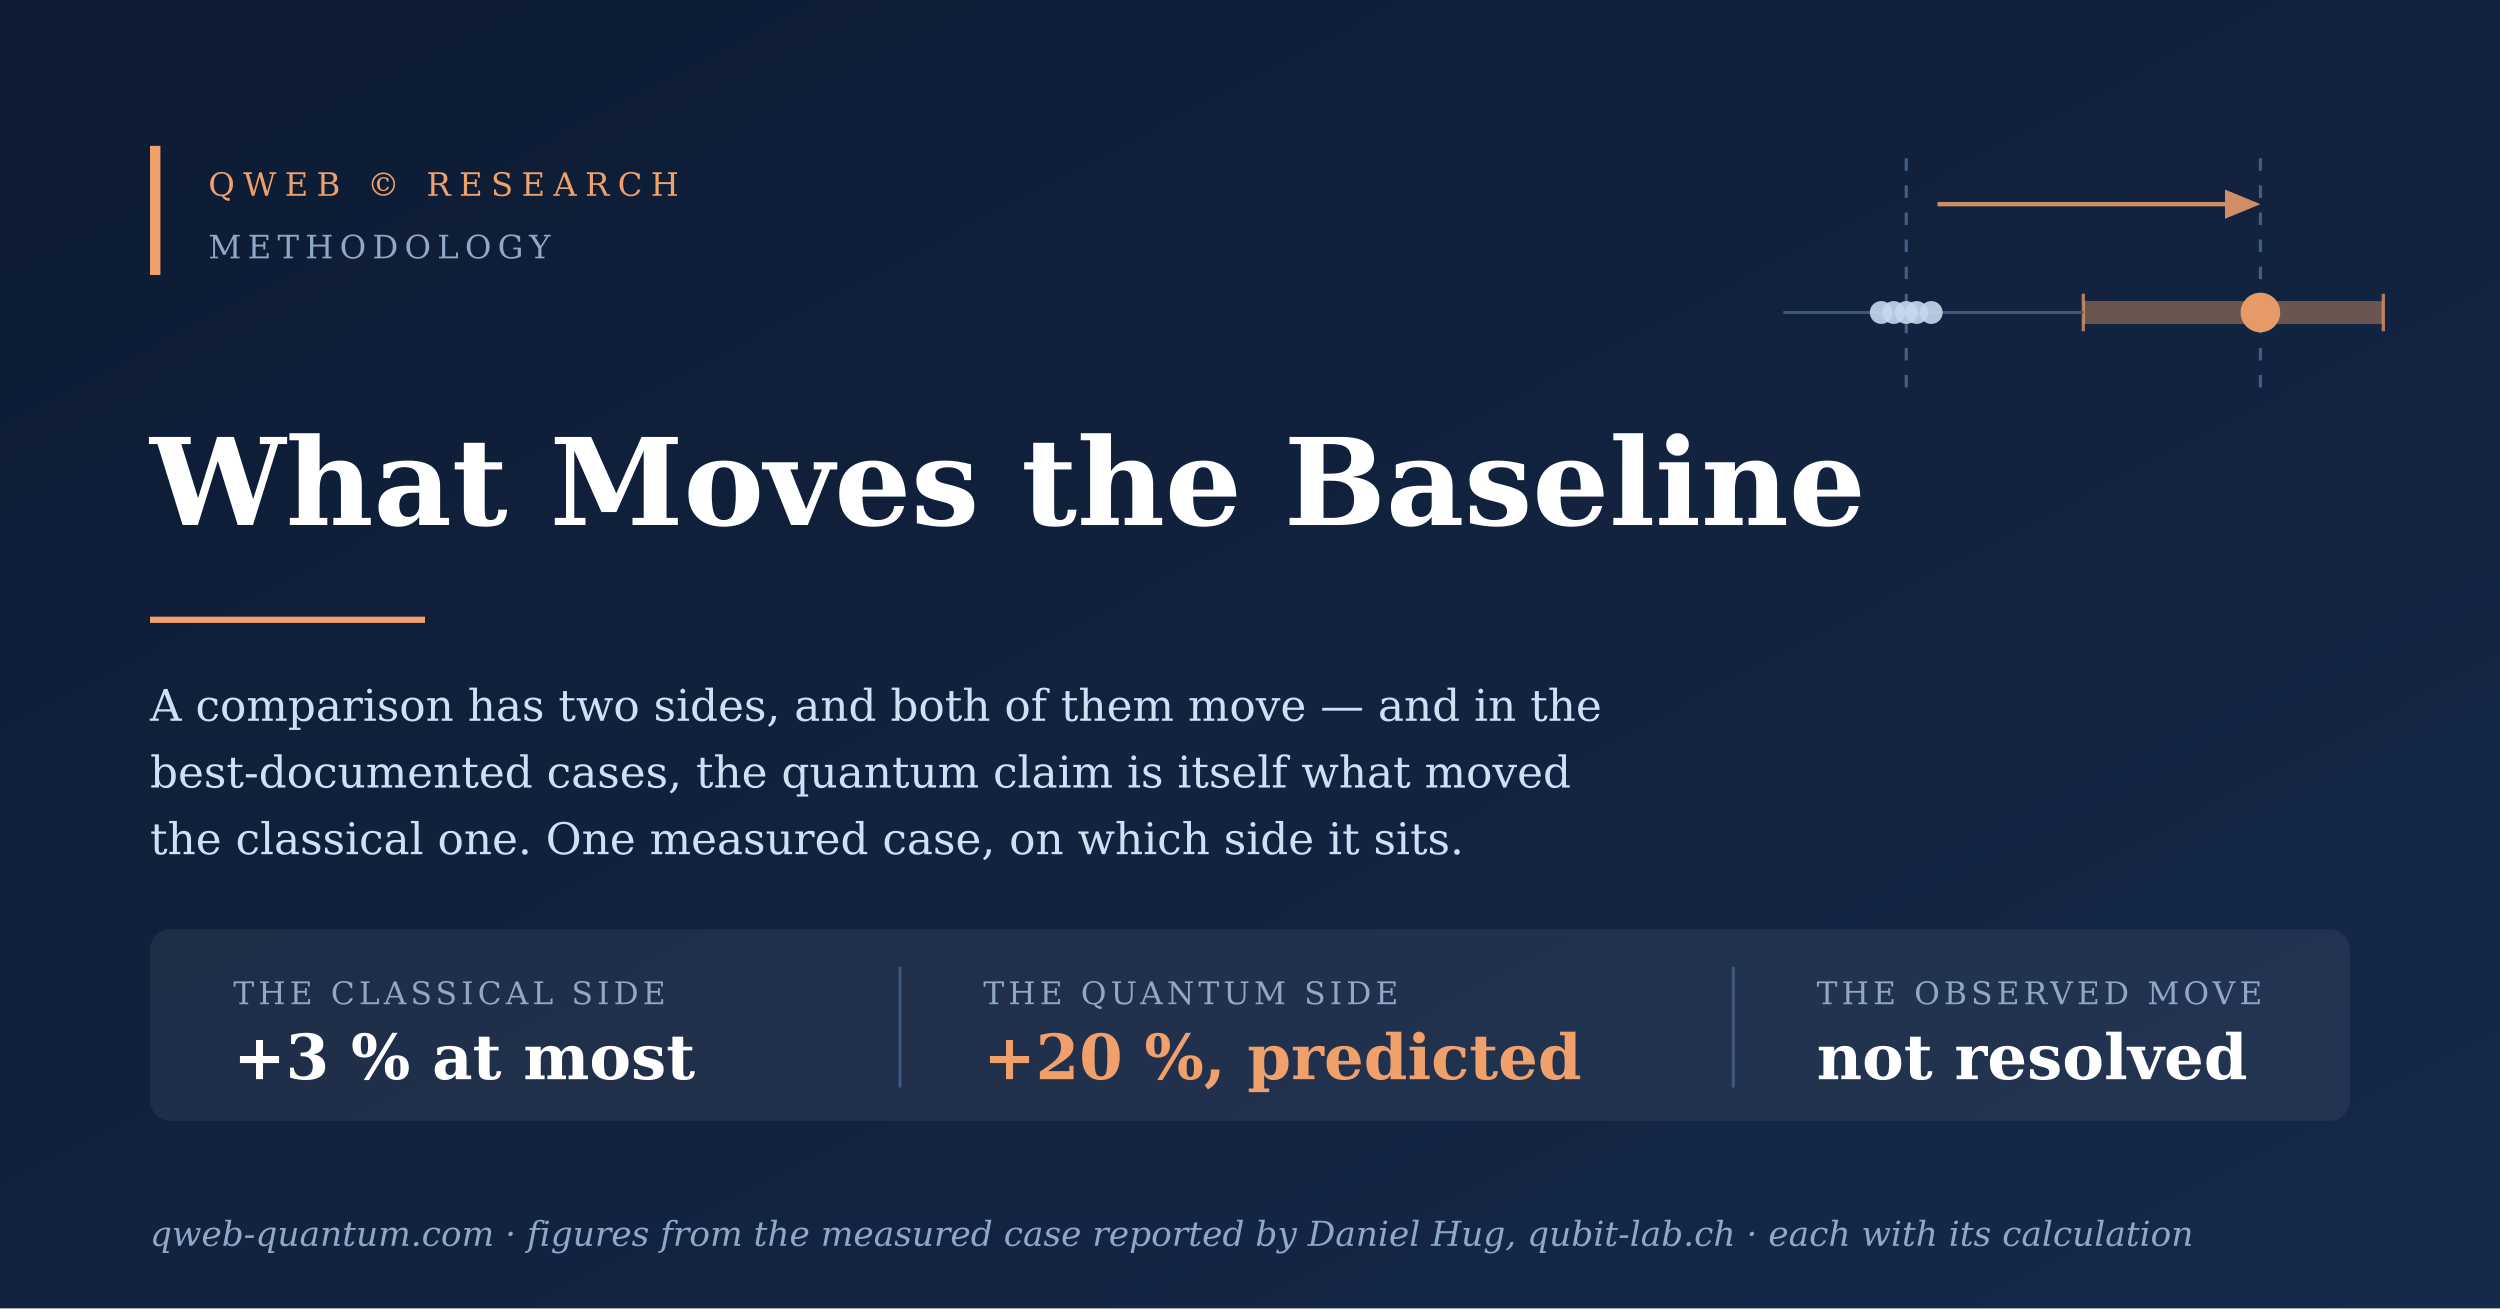
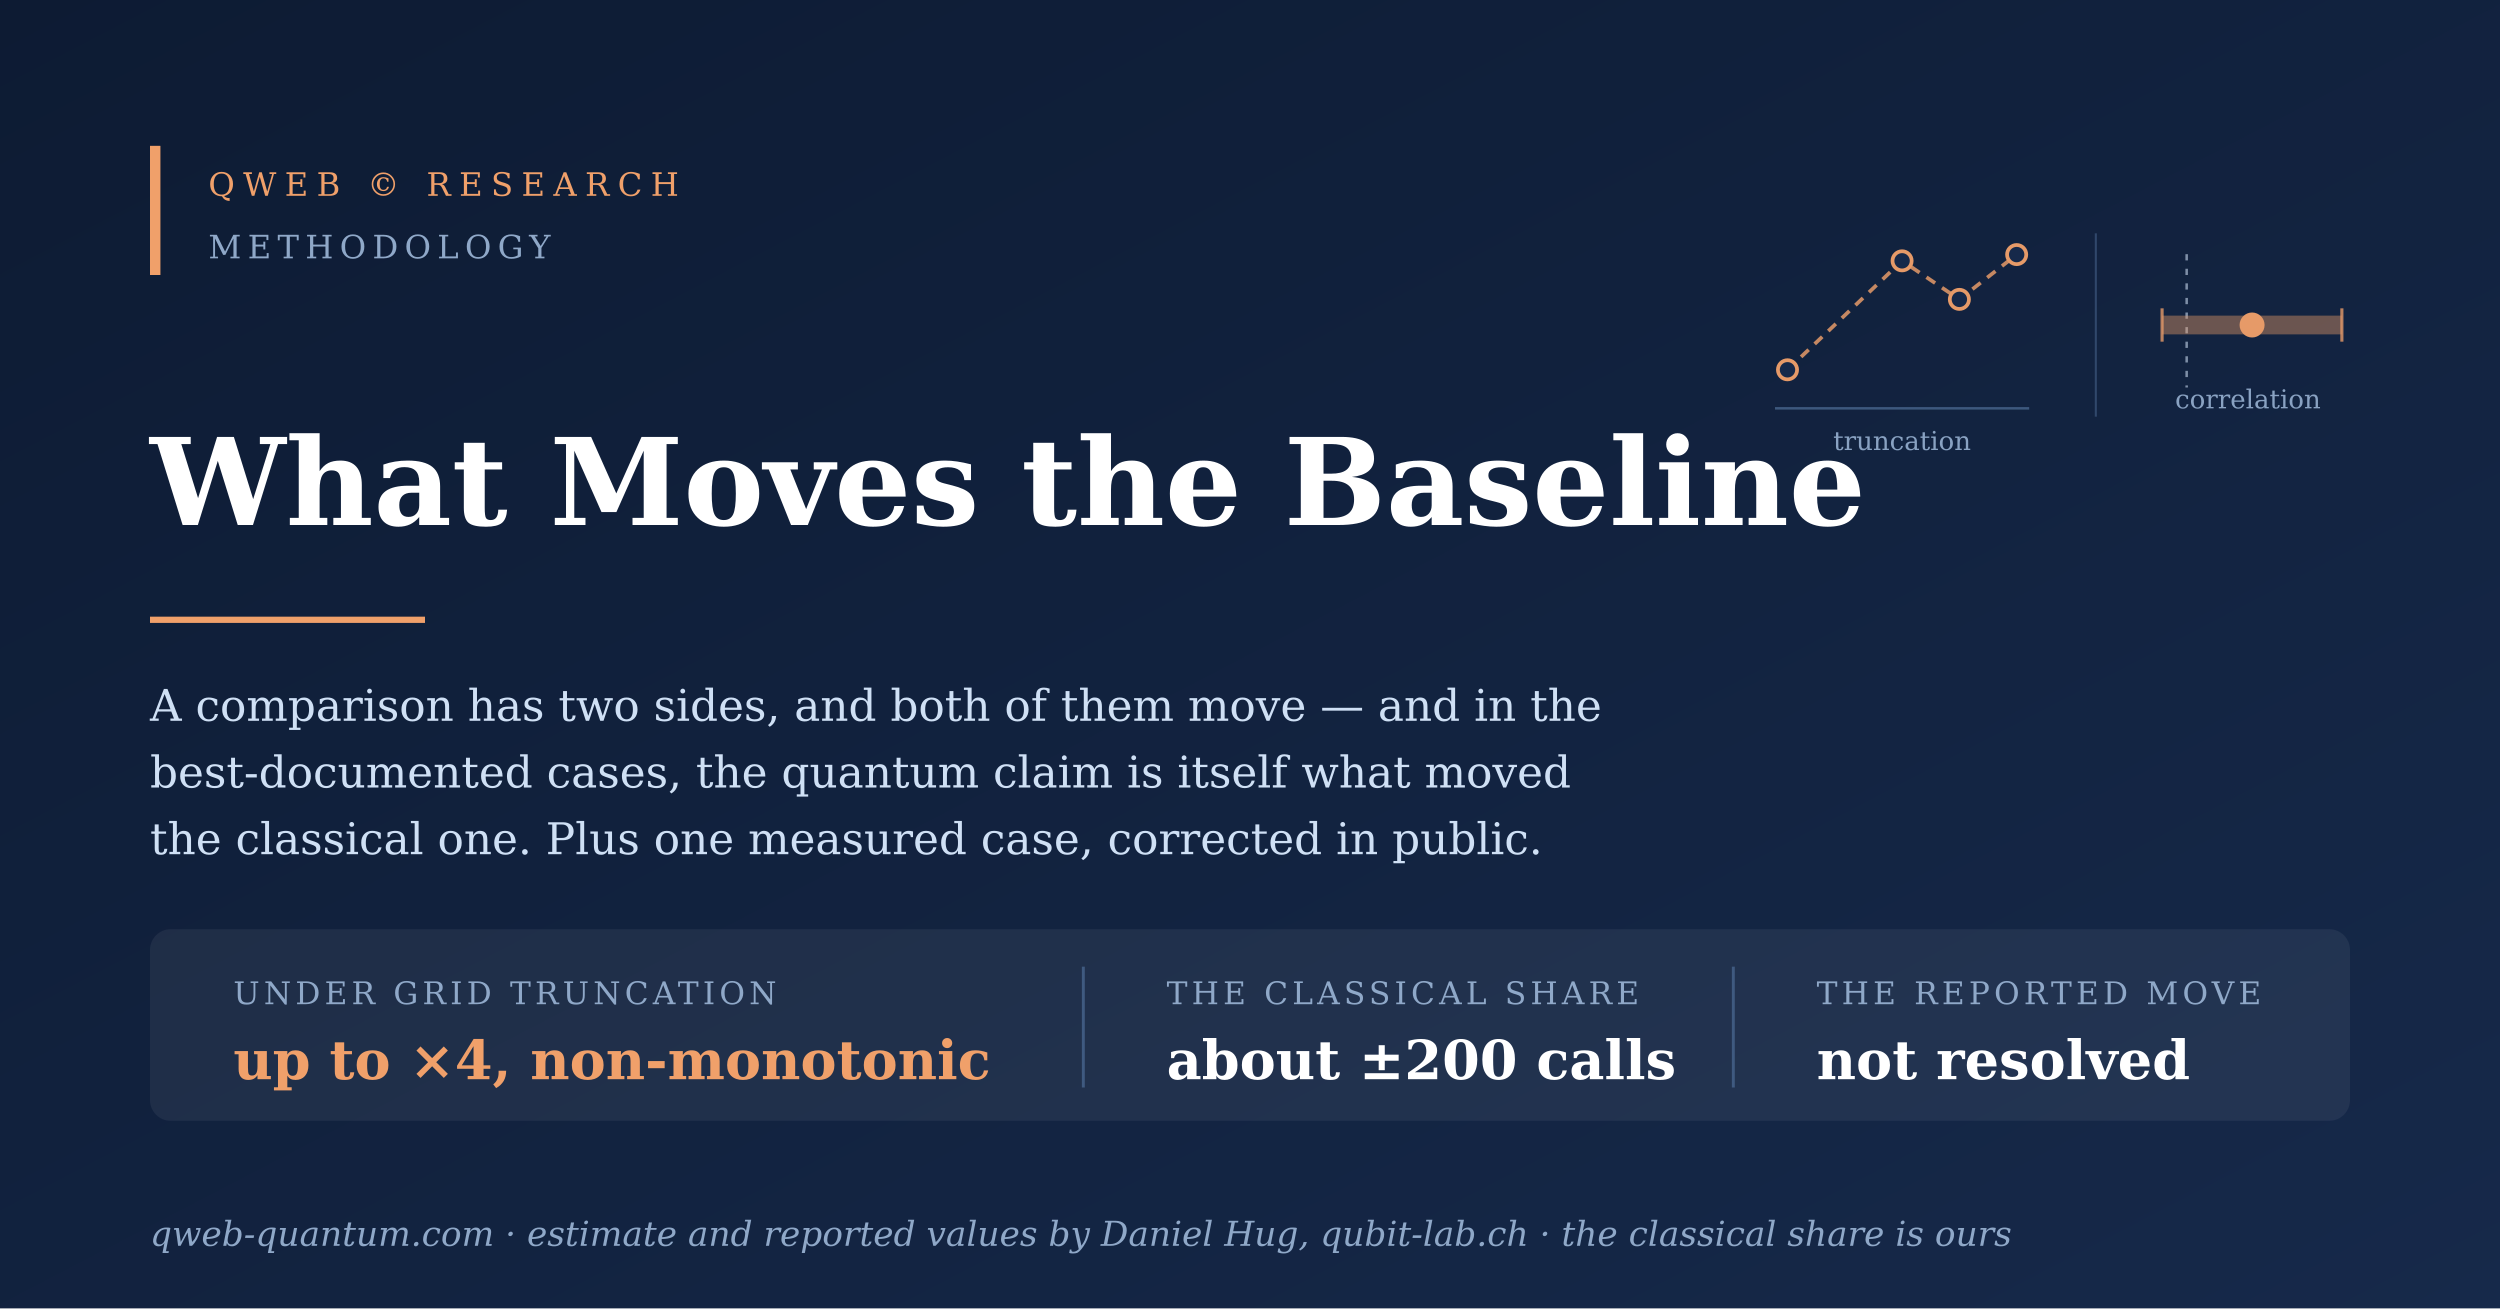
- <svg xmlns="http://www.w3.org/2000/svg" viewBox="0 0 1200 628" font-family="DejaVu Serif" role="img" aria-label="Teaser image: What Moves the Baseline. A comparison has two sides and both of them move. The classical side contributes at most three per cent, the quantum side twenty per cent as predicted, and the observed move is not resolved.">
+ <svg xmlns="http://www.w3.org/2000/svg" viewBox="0 0 1200 628" font-family="DejaVu Serif" role="img" aria-label="Teaser image: What Moves the Baseline. Two modelling decisions move the crossover. Grid truncation moves it by up to a factor of four and not monotonically, the classical side accounts for about two hundred oracle calls of that, and the reported correlation move is not resolved.">
  <defs>
    <linearGradient id="bg" x1="0" y1="0" x2="1" y2="1">
      <stop offset="0" stop-color="#0d1b33" />
      <stop offset="1" stop-color="#16294a" />
    </linearGradient>
  </defs>
  <rect width="1200" height="628" fill="url(#bg)" />
  <g opacity="0.95">
-     <line x1="1000" y1="150" x2="1144" y2="150" stroke="#f0a06a" stroke-width="11" opacity="0.42" stroke-linecap="butt" />
-     <line x1="1000" y1="141" x2="1000" y2="159" stroke="#f0a06a" stroke-width="1.6" opacity="0.75" />
-     <line x1="1144" y1="141" x2="1144" y2="159" stroke="#f0a06a" stroke-width="1.6" opacity="0.75" />
-     <line x1="856" y1="150" x2="1000" y2="150" stroke="#3f5a80" stroke-width="1.4" />
-     <line x1="915" y1="76" x2="915" y2="190" stroke="#7fb0e6" stroke-width="1.5" stroke-dasharray="6,7" opacity="0.45" />
-     <line x1="1085" y1="76" x2="1085" y2="190" stroke="#7fb0e6" stroke-width="1.5" stroke-dasharray="6,7" opacity="0.45" />
-     <circle cx="903" cy="150" r="5.5" fill="#cfe0f5" opacity="0.9" />
-     <circle cx="909" cy="150" r="5.5" fill="#cfe0f5" opacity="0.9" />
-     <circle cx="915" cy="150" r="5.5" fill="#cfe0f5" opacity="0.9" />
-     <circle cx="920" cy="150" r="5.5" fill="#cfe0f5" opacity="0.9" />
-     <circle cx="927" cy="150" r="5.5" fill="#cfe0f5" opacity="0.9" />
-     <circle cx="1085" cy="150" r="9.5" fill="#f0a06a" />
-     <line x1="930" y1="98" x2="1068" y2="98" stroke="#f0a06a" stroke-width="2.1" opacity="0.9" />
-     <path d="M1085 98 L1068 91 L1068 105 Z" fill="#f0a06a" opacity="0.9" />
+     <line x1="852" y1="196" x2="974" y2="196" stroke="#3f5a80" stroke-width="1.2" />
+     <polyline points="858.0,177.5 913.0,125.2 940.5,143.7 968.0,122.2" fill="none" stroke="#f0a06a" stroke-width="1.8" stroke-dasharray="5,4" opacity="0.85" />
+     <circle cx="858.0" cy="177.5" r="4.6" fill="#16294a" stroke="#f0a06a" stroke-width="1.8" />
+     <circle cx="913.0" cy="125.2" r="4.6" fill="#16294a" stroke="#f0a06a" stroke-width="1.8" />
+     <circle cx="940.5" cy="143.7" r="4.6" fill="#16294a" stroke="#f0a06a" stroke-width="1.8" />
+     <circle cx="968.0" cy="122.2" r="4.6" fill="#16294a" stroke="#f0a06a" stroke-width="1.8" />
+     <text x="913" y="216" font-size="12.5" fill="#8fa8c8" text-anchor="middle">truncation</text>
+     <line x1="1006" y1="112" x2="1006" y2="200" stroke="#3f5a80" stroke-width="1" opacity="0.7" />
+     <line x1="1049.6" y1="122" x2="1049.6" y2="186" stroke="#cfe0f5" stroke-width="1.2" stroke-dasharray="3,4" opacity="0.6" />
+     <line x1="1037.8" y1="156" x2="1124.1" y2="156" stroke="#f0a06a" stroke-width="9" opacity="0.42" />
+     <line x1="1037.8" y1="148" x2="1037.8" y2="164" stroke="#f0a06a" stroke-width="1.5" opacity="0.8" />
+     <line x1="1124.1" y1="148" x2="1124.1" y2="164" stroke="#f0a06a" stroke-width="1.5" opacity="0.8" />
+     <circle cx="1081.0" cy="156" r="6" fill="#f0a06a" />
+     <text x="1079" y="196" font-size="12.5" fill="#8fa8c8" text-anchor="middle">correlation</text>
  </g>
  <rect x="72" y="70" width="5" height="62" fill="#f0a06a" />
  <text x="100" y="94" font-size="15.5" fill="#f0a06a" letter-spacing="4">QWEB © RESEARCH</text>
  <text x="100" y="124" font-size="15.5" fill="#8fa8c8" letter-spacing="3">METHODOLOGY</text>
  <text x="72" y="252" font-size="58" fill="#ffffff" font-weight="bold">What Moves the Baseline</text>
  <rect x="72" y="296" width="132" height="3" fill="#f0a06a" />
  <text x="72" y="346" font-size="21" fill="#cfe0f5">A comparison has two sides, and both of them move — and in the</text>
  <text x="72" y="378" font-size="21" fill="#cfe0f5">best-documented cases, the quantum claim is itself what moved</text>
-   <text x="72" y="410" font-size="21" fill="#cfe0f5">the classical one. One measured case, on which side it sits.</text>
+   <text x="72" y="410" font-size="21" fill="#cfe0f5">the classical one. Plus one measured case, corrected in public.</text>
  <rect x="72" y="446" width="1056" height="92" rx="10" fill="#ffffff" opacity="0.06" />
-   <text x="112" y="482" font-size="15" fill="#8fa8c8" letter-spacing="2">THE CLASSICAL SIDE</text>
-   <text x="112" y="518" font-size="30" fill="#ffffff" font-weight="bold">+3 % at most</text>
-   <line x1="432" y1="464" x2="432" y2="522" stroke="#3f5a80" stroke-width="1.4" />
-   <text x="472" y="482" font-size="15" fill="#8fa8c8" letter-spacing="2">THE QUANTUM SIDE</text>
-   <text x="472" y="518" font-size="30" fill="#f0a06a" font-weight="bold">+20 %, predicted</text>
+   <text x="112" y="482" font-size="15" fill="#8fa8c8" letter-spacing="2">UNDER GRID TRUNCATION</text>
+   <text x="112" y="518" font-size="26" fill="#f0a06a" font-weight="bold">up to ×4, non-monotonic</text>
+   <line x1="520" y1="464" x2="520" y2="522" stroke="#3f5a80" stroke-width="1.4" />
+   <text x="560" y="482" font-size="15" fill="#8fa8c8" letter-spacing="2">THE CLASSICAL SHARE</text>
+   <text x="560" y="518" font-size="26" fill="#ffffff" font-weight="bold">about ±200 calls</text>
  <line x1="832" y1="464" x2="832" y2="522" stroke="#3f5a80" stroke-width="1.4" />
-   <text x="872" y="482" font-size="15" fill="#8fa8c8" letter-spacing="2">THE OBSERVED MOVE</text>
-   <text x="872" y="518" font-size="30" fill="#ffffff" font-weight="bold">not resolved</text>
-   <text x="72" y="598" font-size="16.5" fill="#8fa8c8" font-style="italic">qweb-quantum.com · figures from the measured case reported by Daniel Hug, qubit-lab.ch · each with its calculation</text>
+   <text x="872" y="482" font-size="15" fill="#8fa8c8" letter-spacing="2">THE REPORTED MOVE</text>
+   <text x="872" y="518" font-size="26" fill="#ffffff" font-weight="bold">not resolved</text>
+   <text x="72" y="598" font-size="16.5" fill="#8fa8c8" font-style="italic">qweb-quantum.com · estimate and reported values by Daniel Hug, qubit-lab.ch · the classical share is ours</text>
</svg>
